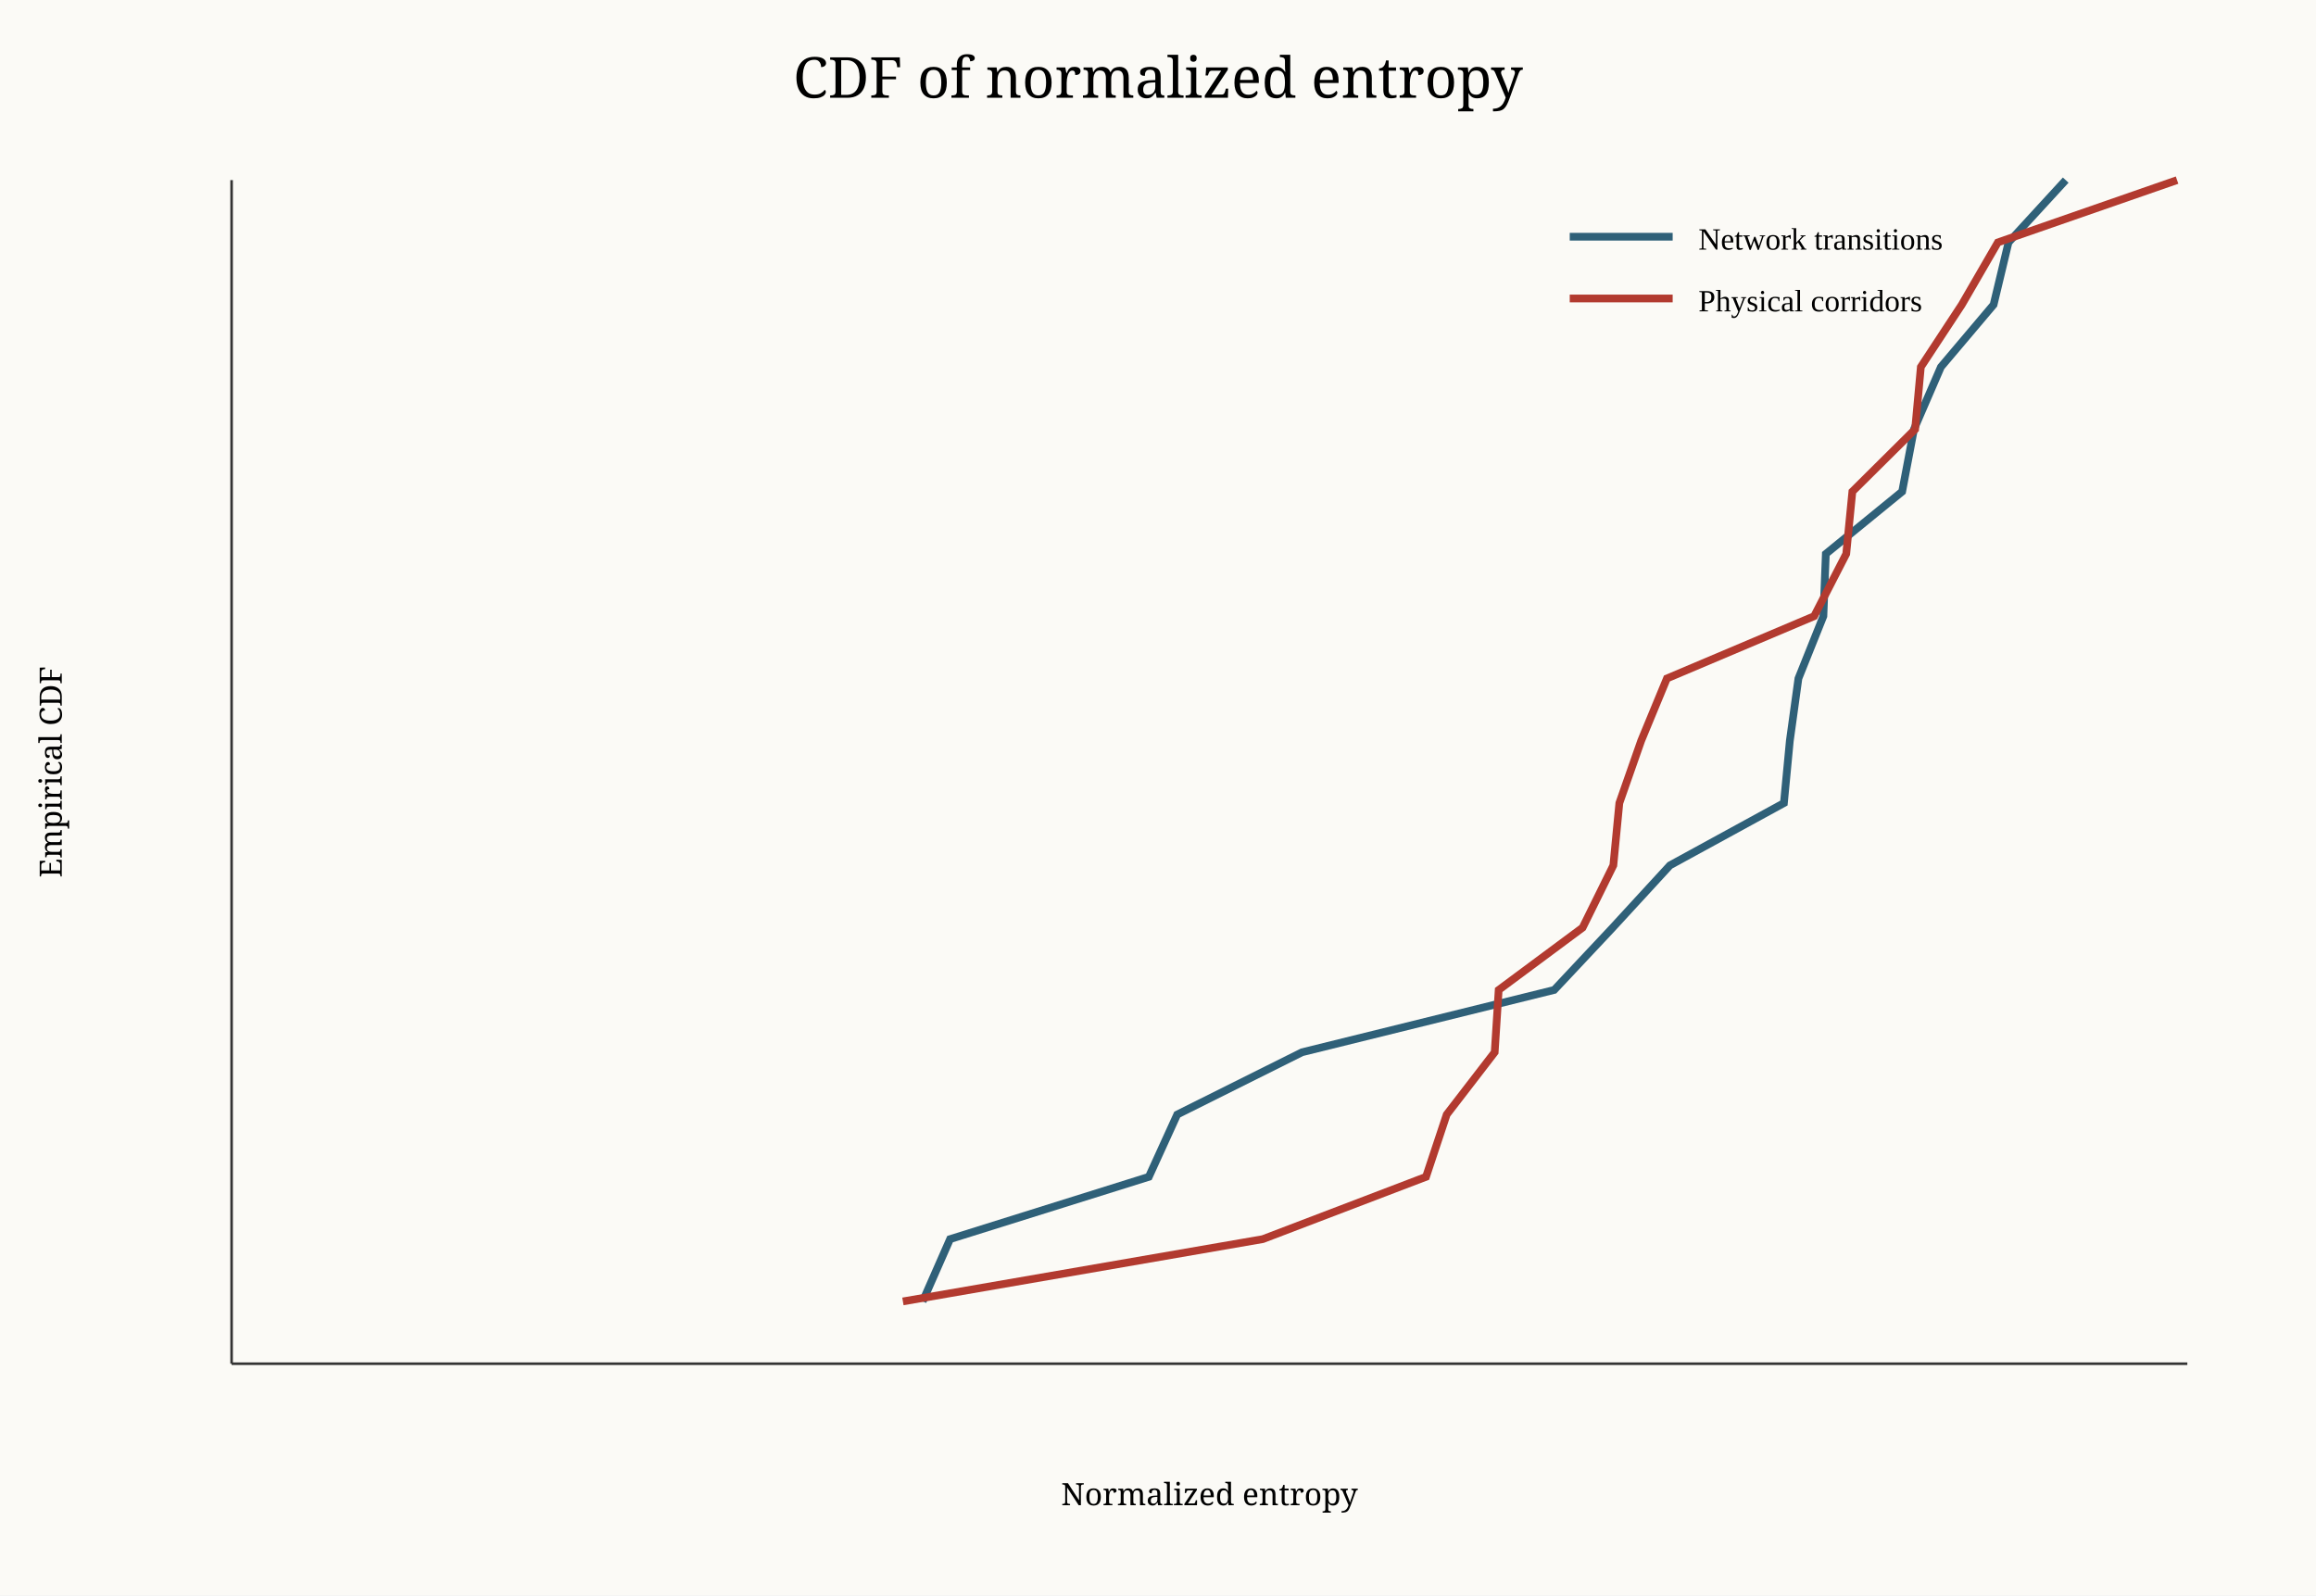
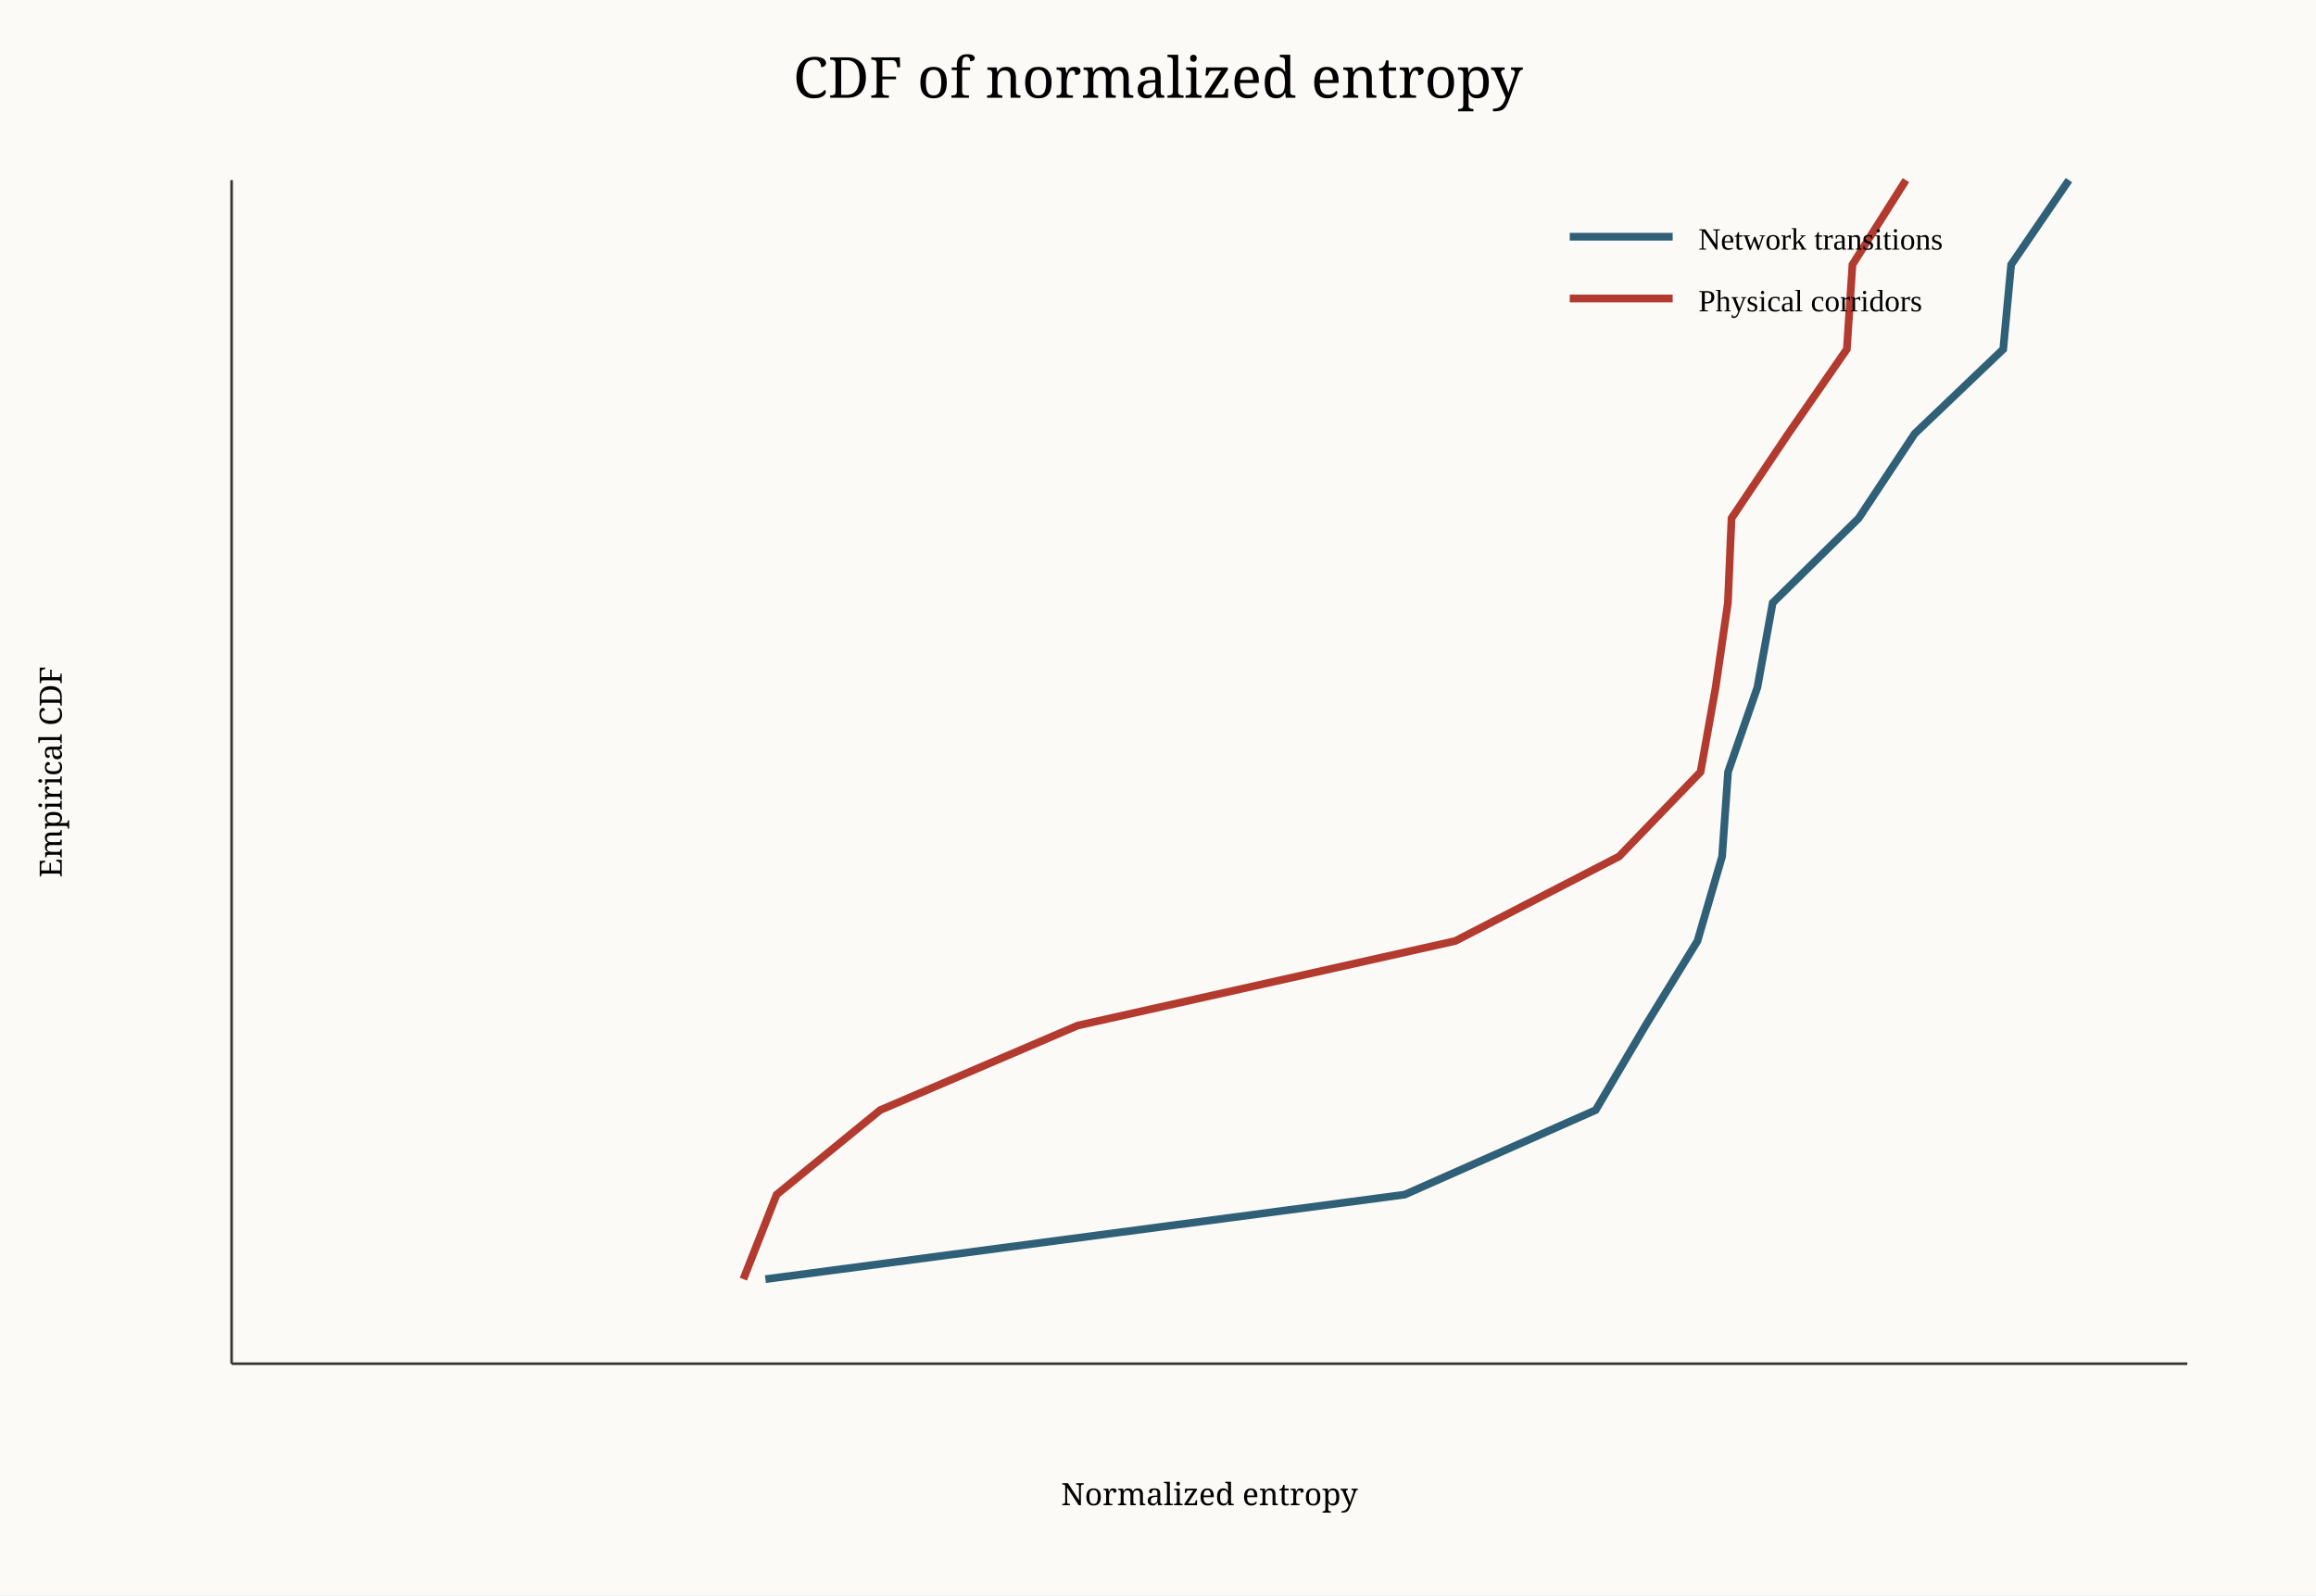
<svg xmlns="http://www.w3.org/2000/svg" width="900" height="620" viewBox="0 0 900 620">
  <rect width="100%" height="100%" fill="white" />
  <rect width="100%" height="100%" fill="#fbfaf6" />
  <text x="450" y="38" text-anchor="middle" font-size="22" font-family="Georgia">CDF of normalized entropy</text>
  <line x1="90" y1="530" x2="850" y2="530" stroke="#333" />
  <line x1="90" y1="70" x2="90" y2="530" stroke="#333" />
  <text x="470" y="585" text-anchor="middle" font-family="Georgia">Normalized entropy</text>
  <text x="24" y="300" transform="rotate(-90 24 300)" text-anchor="middle" font-family="Georgia">Empirical CDF</text>
-   <polyline points="358.55,505.79 369.20,481.58 446.44,457.37 457.47,433.16 505.98,408.95 603.96,384.74 626.69,360.53 648.94,336.32 693.23,312.11 695.53,287.89 698.87,263.68 708.57,239.47 709.52,215.26 739.18,191.05 743.77,166.84 754.24,142.63 774.71,118.42 780.51,94.21 802.74,70.00" fill="none" stroke="#2f6078" stroke-width="3" />
-   <polyline points="350.87,505.79 490.73,481.58 554.15,457.37 562.19,433.16 580.84,408.95 582.39,384.74 615.00,360.53 626.95,336.32 629.28,312.11 637.76,287.89 647.77,263.68 704.99,239.47 717.45,215.26 719.83,191.05 744.22,166.84 746.44,142.63 762.35,118.42 776.37,94.21 846.01,70.00" fill="none" stroke="#b23a2f" stroke-width="3" />
+   <polyline points="297.44,497.14 545.86,464.29 620.07,431.43 639.45,398.57 659.64,365.71 669.21,332.86 671.53,300.00 682.93,267.14 688.87,234.29 722.27,201.43 744.04,168.57 778.46,135.71 781.53,102.86 803.99,70.00" fill="none" stroke="#2f6078" stroke-width="3" />
+   <polyline points="288.88,497.14 301.79,464.29 342.05,431.43 418.79,398.57 565.53,365.71 629.17,332.86 660.84,300.00 666.70,267.14 671.46,234.29 672.87,201.43 694.93,168.57 717.69,135.71 719.86,102.86 740.65,70.00" fill="none" stroke="#b23a2f" stroke-width="3" />
  <line x1="610" y1="92" x2="650" y2="92" stroke="#2f6078" stroke-width="3" />
  <text x="660" y="97" font-size="12">Network transitions</text>
  <line x1="610" y1="116" x2="650" y2="116" stroke="#b23a2f" stroke-width="3" />
  <text x="660" y="121" font-size="12">Physical corridors</text>
</svg>
